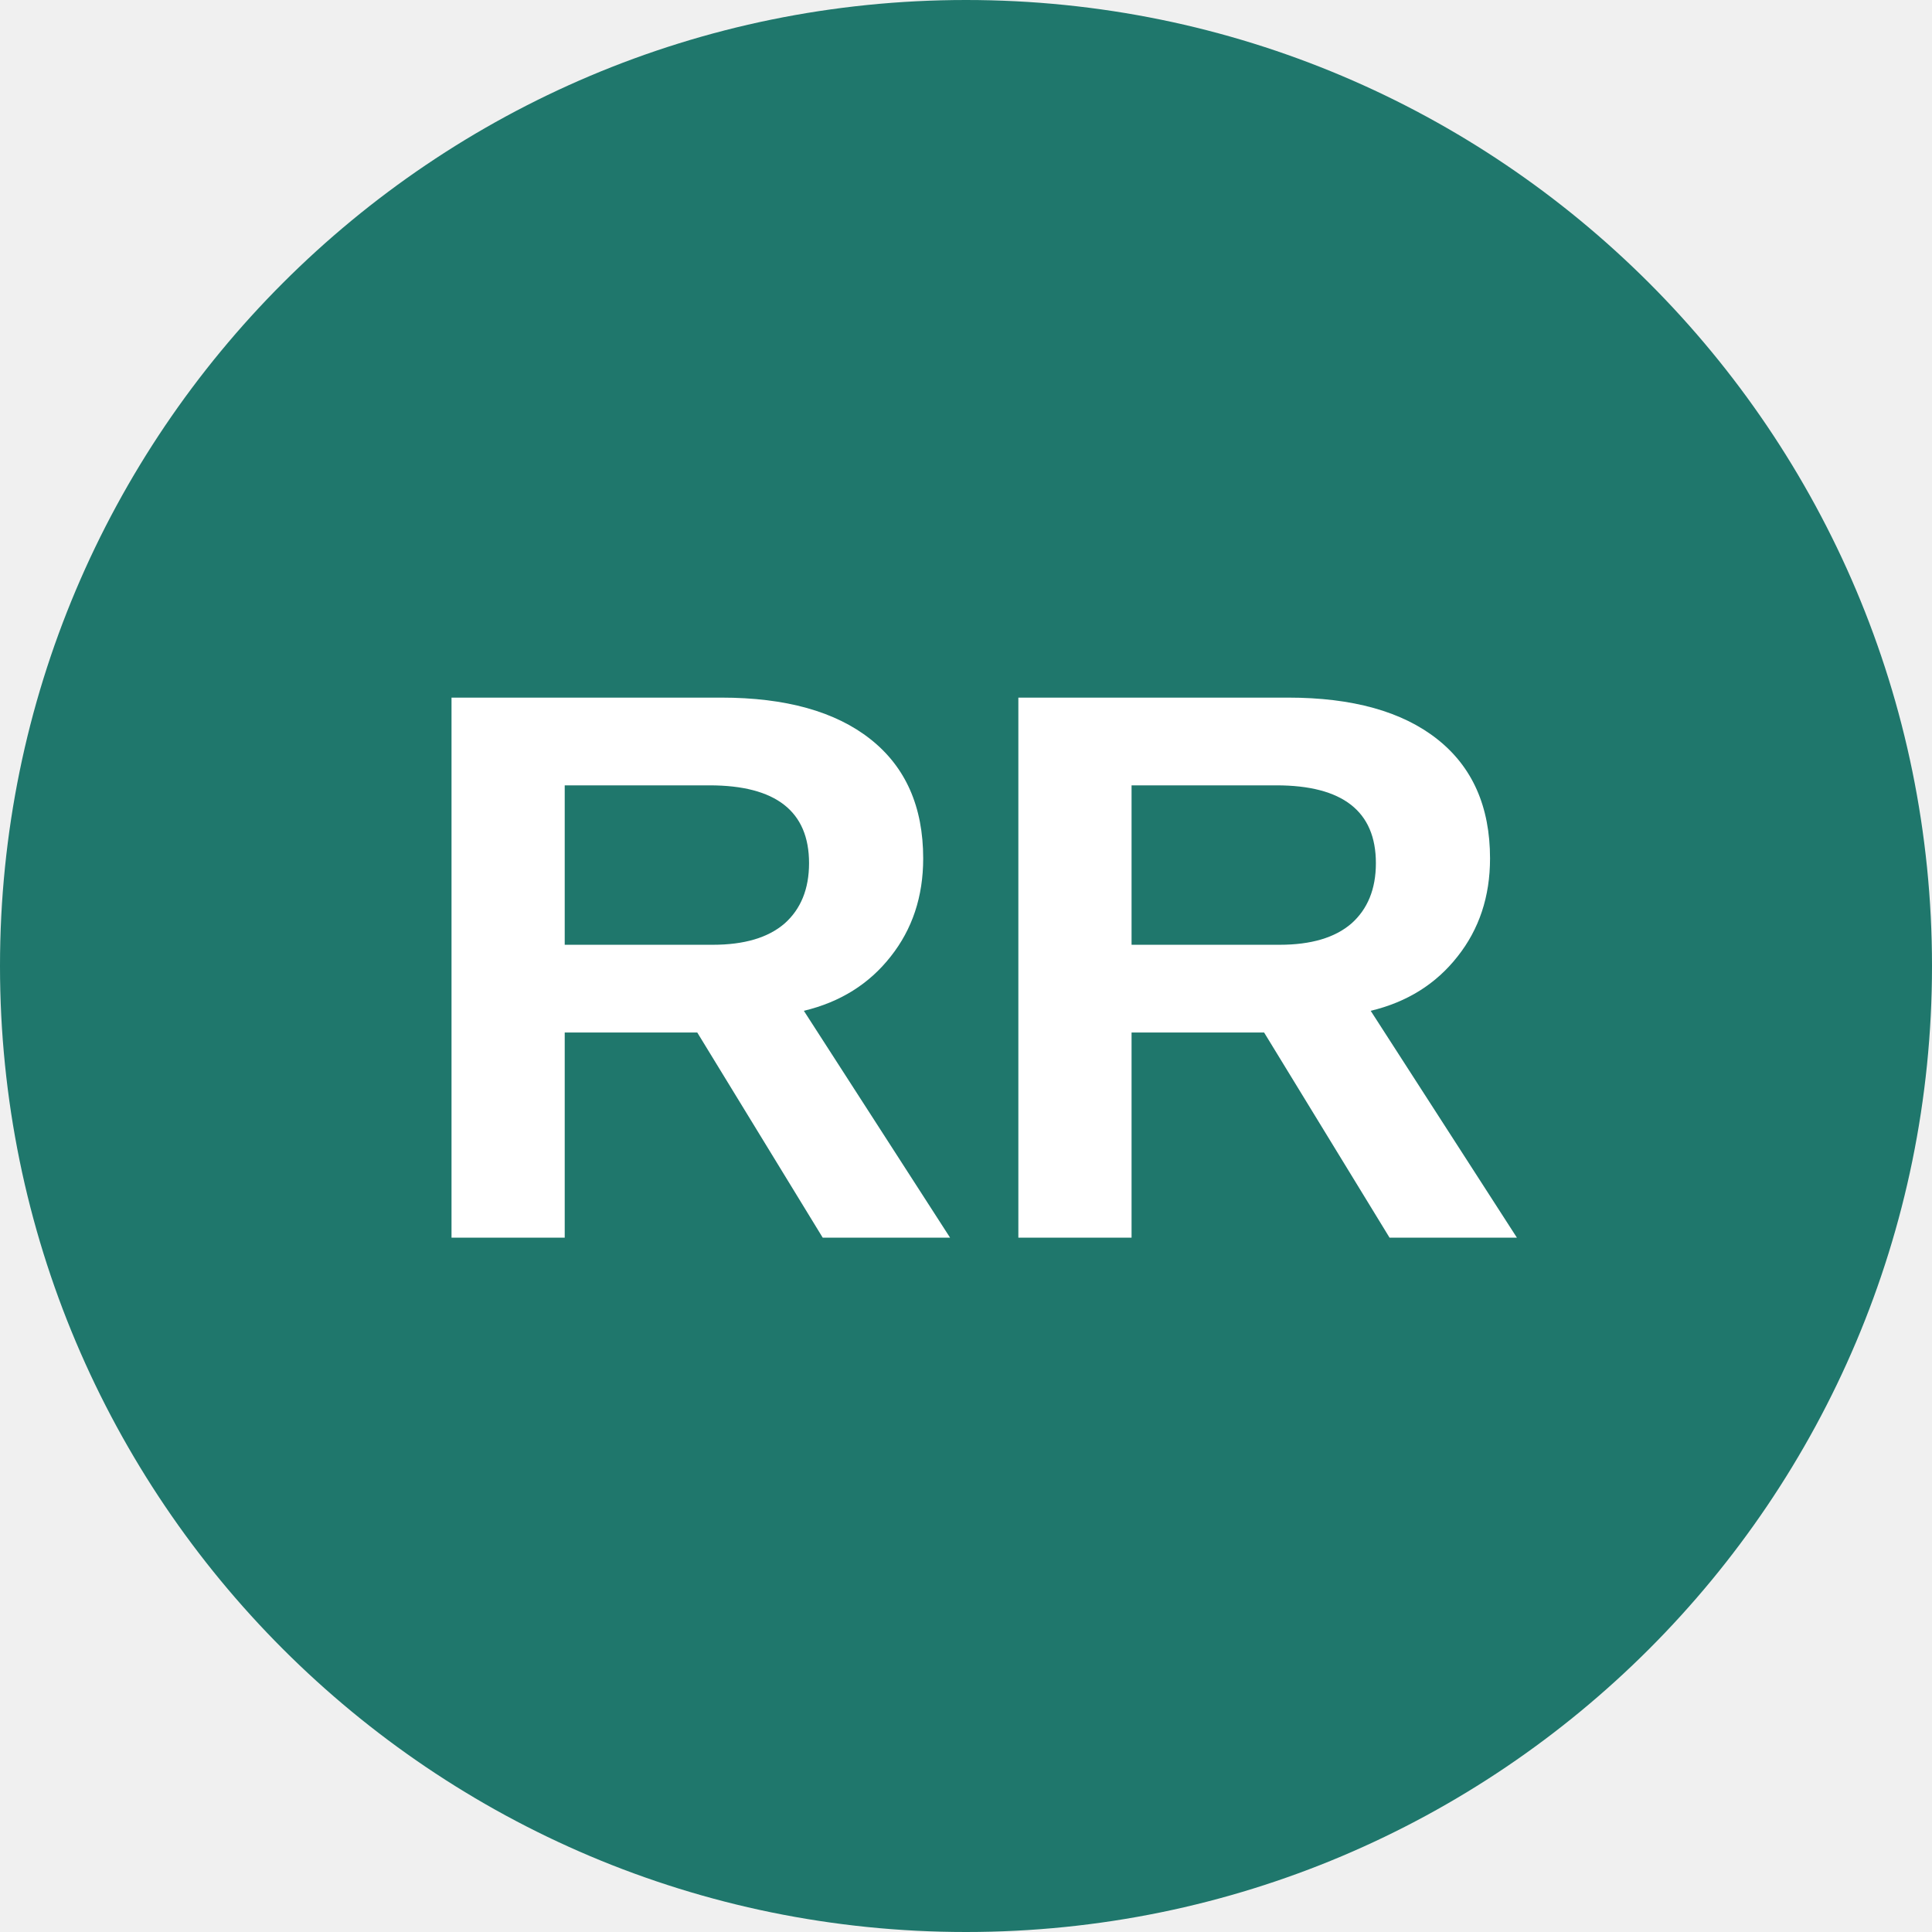
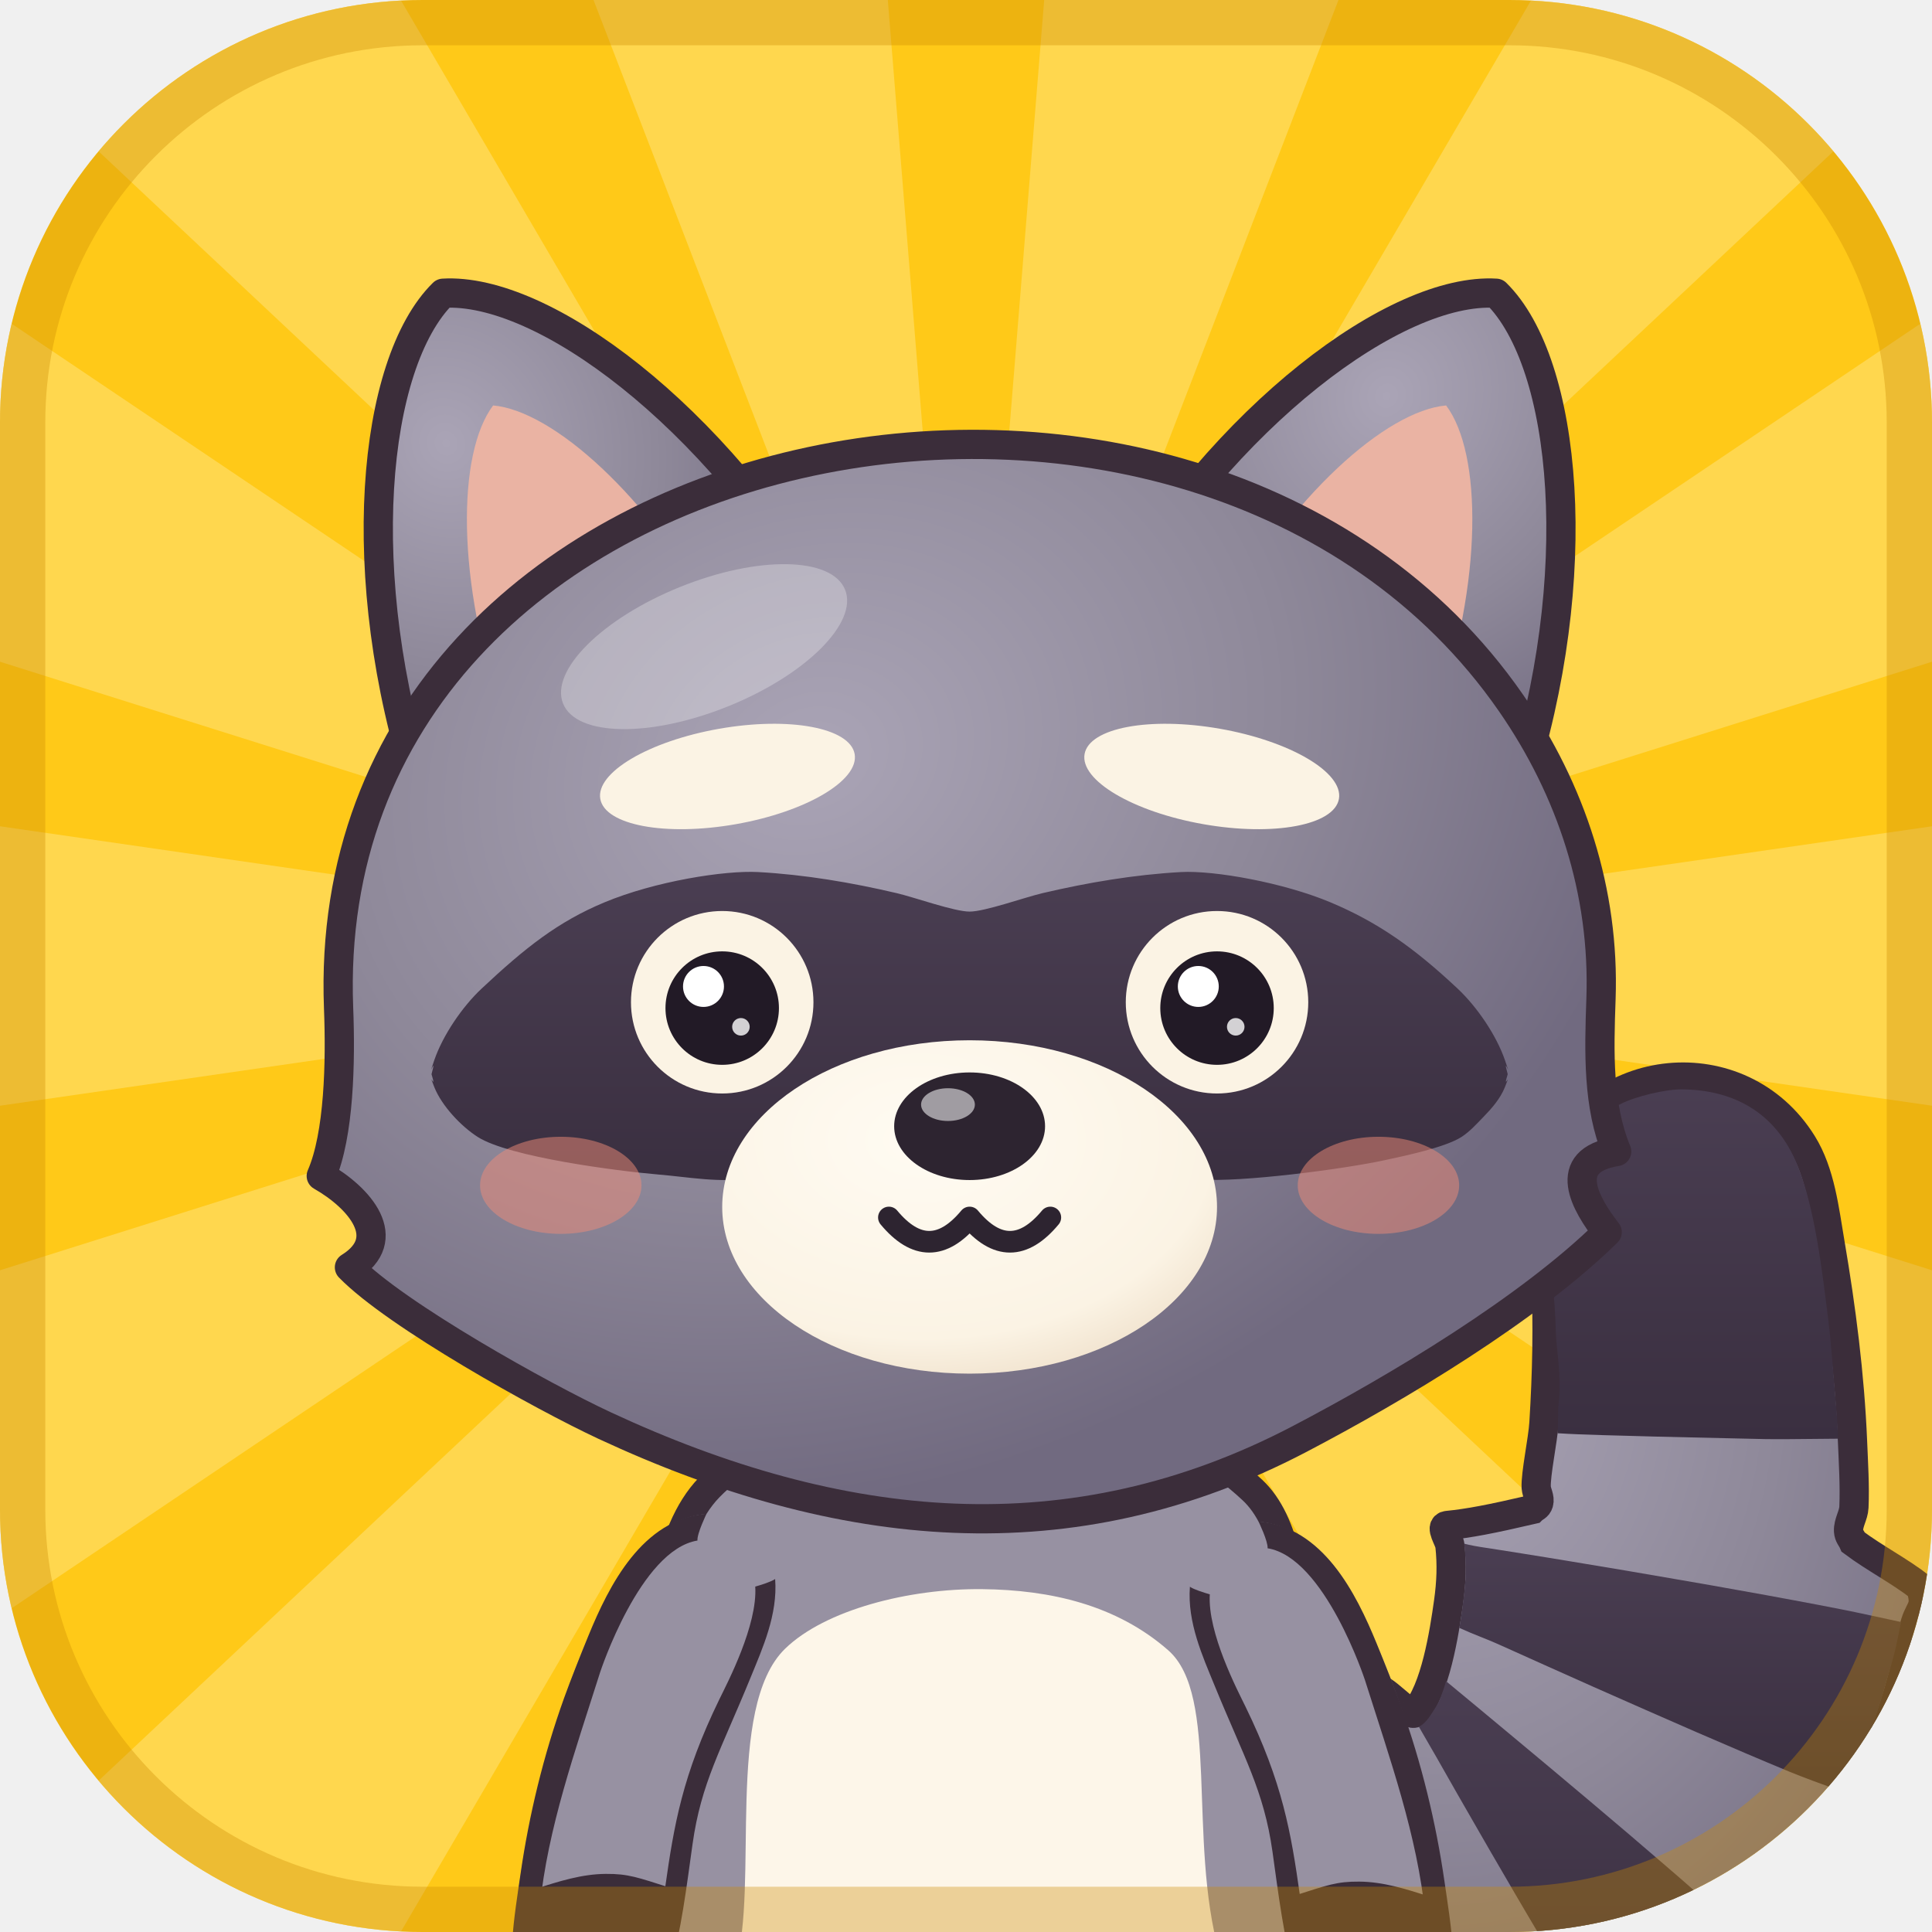
- <svg xmlns="http://www.w3.org/2000/svg" viewBox="0 0 64 64">
-   <circle cx="32" cy="32" r="32" fill="#1f776c" />
-   <text x="32" y="41" text-anchor="middle" font-family="system-ui, Segoe UI, Arial, sans-serif" font-size="26" font-weight="800" fill="#fff">RR</text>
+ <svg xmlns="http://www.w3.org/2000/svg" xmlns:xlink="http://www.w3.org/1999/xlink" width="512" height="512" viewBox="0 0 512 512">
+   <defs>
+     <clipPath id="tile">
+       <rect width="512" height="512" rx="112" />
+     </clipPath>
+   </defs>
+   <g clip-path="url(#tile)">
+     <rect width="512" height="512" fill="#ffc918" />
+     <path fill="#ffe27a" opacity="0.55" d="M256.0 256.0 L762.7 182.7 L762.7 329.3 Z" />
+     <path fill="#ffe27a" opacity="0.55" d="M256.0 256.0 L744.3 409.8 L680.8 541.9 Z" />
+     <path fill="#ffe27a" opacity="0.55" d="M256.0 256.0 L629.2 606.5 L514.6 697.9 Z" />
+     <path fill="#ffe27a" opacity="0.55" d="M256.0 256.0 L440.2 733.7 L297.3 766.3 Z" />
+     <path fill="#ffe27a" opacity="0.55" d="M256.0 256.0 L214.7 766.3 L71.8 733.7 Z" />
+     <path fill="#ffe27a" opacity="0.55" d="M256.0 256.0 L-2.6 697.9 L-117.2 606.5 Z" />
+     <path fill="#ffe27a" opacity="0.55" d="M256.0 256.0 L-168.8 541.9 L-232.3 409.8 Z" />
+     <path fill="#ffe27a" opacity="0.55" d="M256.0 256.0 L-250.7 329.3 L-250.7 182.7 Z" />
+     <path fill="#ffe27a" opacity="0.55" d="M256.0 256.0 L-232.3 102.2 L-168.8 -29.9 Z" />
+     <path fill="#ffe27a" opacity="0.55" d="M256.0 256.0 L-117.2 -94.5 L-2.6 -185.9 Z" />
+     <path fill="#ffe27a" opacity="0.55" d="M256.0 256.0 L71.8 -221.7 L214.7 -254.3 Z" />
+     <path fill="#ffe27a" opacity="0.55" d="M256.0 256.0 L297.3 -254.3 L440.2 -221.7 Z" />
+     <path fill="#ffe27a" opacity="0.55" d="M256.0 256.0 L514.6 -185.9 L629.2 -94.5 Z" />
+     <path fill="#ffe27a" opacity="0.55" d="M256.0 256.0 L680.8 -29.9 L744.3 102.2 Z" />
+     <g transform="translate(-54.00 3.50) scale(1.55)">
+       <defs id="defs12">
+         <linearGradient id="swatch25">
+           <stop style="stop-color:#7c7c7c;stop-opacity:1;" offset="0" id="stop25" />
+         </linearGradient>
+         <radialGradient id="rr-fur" cx="0.38" cy="0.3" r="0.8">
+           <stop offset="0" stop-color="#aaa4b6" id="stop1" />
+           <stop offset="0.55" stop-color="#8e8899" id="stop2" />
+           <stop offset="1" stop-color="#716a80" id="stop3" />
+         </radialGradient>
+         <radialGradient id="rr-cream" cx="0.4" cy="0.3" r="0.85">
+           <stop offset="0" stop-color="#fffbf2" id="stop4" />
+           <stop offset="0.7" stop-color="#fbf3e4" id="stop5" />
+           <stop offset="1" stop-color="#ead8c0" id="stop6" />
+         </radialGradient>
+         <linearGradient id="rr-mask" x1="0" y1="0" x2="0" y2="1">
+           <stop offset="0" stop-color="#4a3e52" id="stop7" />
+           <stop offset="1" stop-color="#3a2f40" id="stop8" />
+         </linearGradient>
+         <radialGradient id="rr-dark" cx="0.4" cy="0.3" r="0.8">
+           <stop offset="0" stop-color="#6f6879" id="stop11" />
+           <stop offset="1" stop-color="#5d5766" id="stop12" />
+         </radialGradient>
+         <radialGradient xlink:href="#rr-fur" id="radialGradient19" cx="159.225" cy="143.528" r="165.693" gradientTransform="matrix(0.2940056,0.6931576,-0.8473327,0.3593996,248.4156,-34.54751)" fx="159.225" fy="143.528" gradientUnits="userSpaceOnUse" />
+         <radialGradient xlink:href="#rr-fur" id="radialGradient32" cx="-10.401" cy="-21.4" r="69.339" gradientTransform="scale(0.9576168,1.044259)" fx="-10.401" fy="-21.4" gradientUnits="userSpaceOnUse" />
+         <radialGradient xlink:href="#rr-fur" id="radialGradient33" cx="-10.401" cy="-21.4" r="69.339" gradientTransform="scale(0.9576168,1.044259)" fx="-10.401" fy="-21.4" gradientUnits="userSpaceOnUse" />
+         <linearGradient xlink:href="#rr-mask" id="linearGradient33" x1="57.745" y1="283.209" x2="57.745" y2="381.705" gradientTransform="matrix(1.86928,0,0,0.5349653,0.6177819,-4.698832)" gradientUnits="userSpaceOnUse" />
+         <radialGradient xlink:href="#rr-cream" id="radialGradient34" cx="157.221" cy="240.489" r="59.026" gradientTransform="matrix(1.218282,0,0,0.8208282,0.6177819,-4.698832)" fx="157.221" fy="240.489" gradientUnits="userSpaceOnUse" />
+         <radialGradient xlink:href="#rr-fur" id="radialGradient35" cx="316.075" cy="206.665" r="120.575" gradientTransform="matrix(0.8867791,0,0,1.127677,0.5142593,-0.1714194)" fx="316.075" fy="206.665" gradientUnits="userSpaceOnUse" />
+         <radialGradient xlink:href="#rr-dark" id="radialGradient37" cx="170.667" cy="478.915" r="34.696" gradientTransform="matrix(1.314258,0,0,0.7608859,8.228152,7.199633)" fx="170.667" fy="478.915" gradientUnits="userSpaceOnUse" />
+         <radialGradient xlink:href="#rr-dark" id="radialGradient38" cx="125.014" cy="478.915" r="34.696" gradientTransform="matrix(1.314258,0,0,0.7608859,-9.256671,8.228152)" fx="125.014" fy="478.915" gradientUnits="userSpaceOnUse" />
+         <linearGradient xlink:href="#rr-mask" id="linearGradient2" x1="276.799" y1="285.838" x2="276.799" y2="346.654" gradientTransform="scale(1.002282,0.9977235)" gradientUnits="userSpaceOnUse" />
+         <linearGradient xlink:href="#rr-mask" id="linearGradient3" x1="212.525" y1="350.106" x2="212.525" y2="406.551" gradientTransform="scale(1.337961,0.7474062)" gradientUnits="userSpaceOnUse" />
+         <linearGradient xlink:href="#rr-mask" id="linearGradient4" x1="330.847" y1="166.804" x2="330.847" y2="221.026" gradientTransform="scale(0.9065523,1.10308)" gradientUnits="userSpaceOnUse" />
+         <radialGradient xlink:href="#rr-dark" id="radialGradient4" cx="361.6" cy="288.6" r="29.6" fx="361.6" fy="288.6" gradientUnits="userSpaceOnUse" />
+       </defs>
+       <g id="layer_tail">
+         <g id="tail">
+           <path id="tail_fur" d="m 230.014,345.629 c 0.26,0.89 -0.16,2.62 0.95,3.21 1.25,0.67 3.08,-1.56 4.22,   -1.86 1.43,-0.39 3.84,0.63 5.28,0.92 11.02,2.23 22.18,4.061 33.47,3.95 21.187,-0.208   37.633,-2.802 57.046,-10.029 2.957,-1.101 17.405,-10.64 14.671,-12.279   -11.419,-6.846 5.452,-20.497 10.322,-32.612 2.653,-6.599 4.65,-13.38 6,-20.36   0.8,-4.1 2.51,-3.46 1.24,-7.44 -3.65,-2.84 -7.79,-4.93 -11.5,-7.7 -0.31,-0.72 -0.77,-1.07   -0.82,-1.92 -0.07,-1.42 0.86,-2.67 0.92,-4.08 0.16,-3.71 -0.09,-7.52 -0.24,-11.23 -0.47,   -11.31 -1.94,-22.73 -3.84,-33.88 -0.97,-5.67 -1.65,-12.06 -4.74,-17.03 -10.52,-16.95 -35.87,   -14.52 -42.92,4.14 -2.24,5.94 -1.21,12.25 -0.93,18.41 0.38,8.43 0.2,16.79 -0.33,25.22 -0.17,   2.85 -1.45,8.79 -1.32,11.01 0.06,0.87 0.68,1.77 0.42,2.65 -0.19,0.66 -0.67,0.68 -1.1,1.11   -7.138,1.658 -10.817,2.363 -14.536,2.734 -1.327,0.132 0.353,2.417 0.464,   3.451 0.352,3.269 0.239,6.247 -0.237,9.659 -0.722,5.172 -2.251,15.064   -5.761,18.903 -0.874,0.956 -5.96,-5.161 -6.723,-3.935 -1.362,2.19   -6.225,5.332 -8.364,7.142 -6.657,5.633 -7.093,10.366 -15.523,11.526 -1.24,   0.17 -5.9,1.03 -6.79,0.46 -0.75,-0.47 -1.78,-3.03 -2.87,-2.66 -1.05,0.35 -1.1,2.2 -1.46,2.92   -0.15,0.85 -0.38,1.69 -0.54,2.53 -0.22,1.16 -0.43,2.32 -0.62,3.47 -0.23,1.4 -0.45,2.79 -0.67,   4.18 -0.23,1.55 -0.46,3.1 -0.67,4.65 -0.23,1.63 -0.45,3.26 -0.66,4.9 -0.21,1.63 -0.42,3.26   -0.61,4.89 -0.18,1.56 -0.36,3.11 -0.52,4.67 -0.14,1.4 -0.28,2.81 -0.4,4.21 -0.1,1.17 -0.19,   2.34 -0.25,3.51 -0.04,0.86 0,1.73 -0.06,2.59 z" style="fill:url(#radialGradient35);stroke:#3b2d3a;stroke-width:5;stroke-dasharray:none;   stroke-opacity:1" />
+           <path id="tail_ring_1" d="m 309.017,345.865 c 3.897,-0.701 6.613,-1.111 11.231,-2.936 1.246,   -0.492 10.175,-3.075 11.313,-3.905 2.07,-1.509 2.415,-1.594 6.824,-4.385   -1.352,-1.729 -3.483,-4.111 -6.3,-6.704 -1.56,-1.43 -4.854,-4.554 -6.444,   -5.954 -1.91,-1.7 -3.84,-3.37 -5.78,-5.04 -2.16,-1.87 -4.32,-3.72 -6.49,-5.57 -2.28,-1.94   -4.57,-3.88 -6.86,-5.81 -2.29,-1.93 -4.58,-3.86 -6.88,-5.78 -2.19,-1.83 -4.38,-3.66 -6.57,   -5.48 -1.96,-1.64 -3.93,-3.28 -5.9,-4.91 -1.63,-1.35 -3.445,-2.852 -5.075,-4.202   -0.715,2.32 -1.169,3.573 -1.915,4.662 -0.625,0.912 -1.359,2.419 -2.739,   3.127 0.94,1.65 2.189,3.773 3.129,5.423 1.13,1.99 2.26,3.97 3.39,5.96 1.26,2.2 2.53,   4.41 3.8,6.61 1.33,2.31 2.66,4.62 4.01,6.92 1.34,2.31 2.68,4.61 4.04,6.91 1.29,2.19 2.58,4.38   3.89,6.55 1.17,1.96 2.35,3.92 3.55,5.86 1,1.62 2,3.23 3.03,4.83 0.76,1.17 1.784,2.778   2.747,3.825 z" style="fill:url(#linearGradient2)" />
+           <path id="tail_ring_2" d="m 352.443,299.143 c 1.276,-2.495 3.532,-9.152 4.206,-11.453 2.61,   -8.912 2.079,-7.198 3.223,-12.623 -2.29,-0.5 -7.742,-1.687 -10.042,-2.137   -2.77,-0.55 -5.55,-1.07 -8.32,-1.59 -3.09,-0.58 -6.19,-1.14 -9.28,-1.69 -3.26,-0.59 -6.51,   -1.16 -9.77,-1.72 -3.25,-0.57 -6.51,-1.13 -9.77,-1.68 -3.1,-0.52 -6.2,-1.04 -9.31,-1.55 -2.79,   -0.46 -5.57,-0.92 -8.36,-1.36 -2.32,-0.37 -4.64,-0.74 -6.96,-1.09 -1.68,-0.26 -2.885,   -0.579 -2.885,-0.579 0,0 0.503,3.756 0.106,7.519 -0.268,2.535 -0.607,   5.052 -0.931,6.881 2.712,1.24 4.346,1.743 7.01,2.949 2.51,1.13 5.01,2.26   7.52,3.38 2.79,1.25 5.58,2.5 8.37,3.74 2.93,1.3 5.87,2.6 8.81,3.89 2.93,1.29 5.88,2.58 8.82,   3.86 2.8,1.21 5.61,2.42 8.42,3.62 2.52,1.07 5.05,2.14 7.59,3.19 2.11,0.87 5.876,2.258   8.458,3.159 0.958,-1.287 1.819,-2.222 3.095,-4.716 z" style="fill:url(#linearGradient3)" />
+           <path id="tail_ring_3" d="m 348.657,236.786 c -0.23,-2.566 -0.786,-9.869 -1.186,-13.029   -1.03,-8.22 -2.367,-20.269 -5.697,-27.679 -3.67,-8.17 -10.574,-12.03 -19.444,   -12.08 -2.79,-0.01 -7.854,1.185 -10.494,2.539 -3.771,1.934 -5.759,4.049   -7.963,7.66 -6.211,10.175 -3.294,19.61 -3.034,31.1 0.07,3.16 1.04,   7.678 0.488,12.36 -0.2,1.7 -0.05,3.516 -0.187,5.131 4.419,0.293   11.757,0.417 13.297,0.477 1.87,0.08 16.854,0.397 18.724,0.447 5.978,0.172   6.687,0.075 15.924,0.01 -0.082,-2.373 -0.051,-2.719 -0.428,-6.937 z" style="fill:url(#linearGradient4)" />
+         </g>
+       </g>
+       <g id="layer_body">
+         <ellipse id="foot_left" cx="160.743" cy="379.228" rx="25" ry="13" fill="url(#rr-dark)" stroke="#3b2d3a" stroke-width="7" style="fill:url(#radialGradient38);stroke-width:4.8;stroke-dasharray:none" />
+         <ellipse id="foot_right" cx="238.228" cy="378.2" rx="25" ry="13" fill="url(#rr-dark)" stroke="#3b2d3a" stroke-width="7" style="fill:url(#radialGradient37);stroke-width:4.8;stroke-dasharray:none" />
+         <path style="fill:#9791a2;fill-opacity:1;stroke:#3b2d3a;stroke-width:4.851;   stroke-dasharray:none;stroke-opacity:1" d="m 203.822,236.696 c -17.792,-0.198 -38.092,5.384 -47.747,15.383   -14.698,15.222 -6.258,61.453 -12.051,81.815 -9.103,31.995 13.782,36.428   30.463,41.87 16.682,5.442 42.074,3.903 57.703,0 23.174,-5.787 37.555,   -12.87 29.174,-44.959 -6.835,-26.17 -1.524,-58.061 -8.787,-73.215 -0.966,   -2.016 -2.155,-3.736 -3.624,-5.107 -12.515,-11.676 -28.478,-15.601   -45.131,-15.787 z" id="path22" />
+         <path style="fill:#fdf6e9;fill-opacity:1;stroke:#3b2d3a;stroke-width:0;stroke-dasharray:none;   stroke-dashoffset:24.92;stroke-opacity:1;paint-order:normal" d="m 202.745,269.444 c -12.546,-0.131 -26.86,3.562 -33.668,10.179   -10.364,10.072 -4.413,40.663 -8.497,54.136 -6.419,21.171 9.718,24.104   21.481,27.705 11.763,3.601 29.668,2.582 40.688,0 16.341,-3.829 26.481,   -8.516 20.571,-29.749 -5.461,-19.62 0.073,-44.1 -8.751,-51.825 -8.825,   -7.726 -20.081,-10.323 -31.823,-10.446 z" id="path22-8" />
+       </g>
+       <g id="layer_arms">
+         <g id="g38" transform="matrix(1.022369,0.03214658,0.1262452,1.213321,-35.88122,-68.41777)">
+           <path id="arm_left-8" d="m 258.617,264.643 c 19.137,-2.104 52.388,4.05 68.406,12.61   12.156,6.504 8.244,21.636 -5.837,24.165 -6.61,1.188 -11.928,-1.457   -17.708,-3.389 -24.237,-8.119 -28.153,-3.99 -47.724,-6.718 -2.282,-0.316   -4.521,-1.147 -6.402,-2.218 -13.987,-7.969 -5.8,-22.789 9.265,-24.45 z" style="fill:#9791a2;fill-opacity:1;stroke:#3b2d3a;stroke-width:0;stroke-linejoin:round;   stroke-dasharray:none" transform="matrix(0.3356991,0.7329324,-0.9277624,0.3837087,419.0349,-21.07297)" />
+           <path style="fill:#3b2d3a;fill-opacity:1;stroke:#3b2d3a;stroke-width:0.34;   stroke-dasharray:none;stroke-dashoffset:24.92;stroke-opacity:1;paint-order:normal" d="m 330.849,291.499 c 1.394,-3.936 0.066,-8.056 -3.46,-10.735   -2.099,-1.594 -6.424,-3.526 -12.994,-5.852 -3.158,3.261 -5.906,6.225   -7.674,9.809 -1.694,3.433 -1.819,5.121 -2.643,10.858 4.409,1.529 8.707,   3.442 13.562,3.814 5.664,0.212 11.434,-2.881 13.21,-7.895 z" id="path52-8" transform="matrix(0.3356991,0.7329324,-0.9277624,0.3837087,419.0349,-21.07297)" />
+           <path style="fill:#3b2d3a;fill-opacity:1" d="m 243.641,273.314 c 5.62,-9.487 18.276,-9.653 27.564,-9.076   3.149,0.195 8.252,0.563 11.389,0.896 10.471,1.111 20.718,3.36 30.184,   6.359 3.008,0.953 7.915,2.436 10.813,3.676 6.078,2.6 11.297,6.972   10.674,14.38 -1.066,8.307 -9.291,13.04 -17.188,12.251 -7.388,-1.271   -14.751,-3.826 -21.582,-6.02 -10.067,-3.233 -16.544,-2.624 -30,-3.475   -5.267,-0.333 -11.656,-0.482 -16.922,-3.555 0.757,-0.439 1.975,-1.747   2.645,-2.498 5.75,3.235 16.799,2.885 19.924,2.875 14.547,-0.043 22.83,   2.389 33.045,5.663 0,0 10.84,3.675 13.001,4.046 7.042,1.206 13.149,   -5.049 13.657,-8.095 1.565,-9.384 -7.458,-11.211 -14.237,-13.758 -12.743,   -4.691 -26.719,-6.192 -40.634,-8.218 0,0 -21.84,-2.957 -27.537,5.163   -1.019,-0.602 -4.767,-0.596 -4.767,-0.596 z" id="path1-2" transform="matrix(0.3356991,0.7329324,-0.9277624,0.3837087,419.0349,-21.07297)" />
+         </g>
+         <g id="g38-4" transform="matrix(-1.022369,0.03214658,-0.1262452,1.213321,441.5321,-69.73861)">
+           <path id="arm_left-8-8" d="m 258.617,264.643 c 19.137,-2.104 52.388,4.05 68.406,12.61   12.156,6.504 8.244,21.636 -5.837,24.165 -6.61,1.188 -11.928,-1.457   -17.708,-3.389 -24.237,-8.119 -28.153,-3.99 -47.724,-6.718 -2.282,-0.316   -4.521,-1.147 -6.402,-2.218 -13.987,-7.969 -5.8,-22.789 9.265,-24.45 z" style="fill:#9791a2;fill-opacity:1;stroke:#3b2d3a;stroke-width:0;stroke-linejoin:round;   stroke-dasharray:none" transform="matrix(0.3356991,0.7329324,-0.9277624,0.3837087,419.0349,-21.07297)" />
+           <path style="fill:#3b2d3a;fill-opacity:1;stroke:#3b2d3a;stroke-width:0.34;   stroke-dasharray:none;stroke-dashoffset:24.92;stroke-opacity:1;paint-order:normal" d="m 330.849,291.499 c 1.394,-3.936 0.066,-8.056 -3.46,-10.735   -2.099,-1.594 -6.424,-3.526 -12.994,-5.852 -3.158,3.261 -5.906,6.225   -7.674,9.809 -1.694,3.433 -1.819,5.121 -2.643,10.858 4.409,1.529 8.707,   3.442 13.562,3.814 5.664,0.212 11.434,-2.881 13.21,-7.895 z" id="path52-8-8" transform="matrix(0.3356991,0.7329324,-0.9277624,0.3837087,419.0349,-21.07297)" />
+           <path style="fill:#3b2d3a;fill-opacity:1" d="m 243.641,273.314 c 5.62,-9.487 18.276,-9.653 27.564,-9.076   3.149,0.195 8.252,0.563 11.389,0.896 10.471,1.111 20.718,3.36 30.184,   6.359 3.008,0.953 7.915,2.436 10.813,3.676 6.078,2.6 11.297,6.972   10.674,14.38 -1.066,8.307 -9.291,13.04 -17.188,12.251 -7.388,-1.271   -14.751,-3.826 -21.582,-6.02 -10.067,-3.233 -16.544,-2.624 -30,-3.475   -5.267,-0.333 -11.656,-0.482 -16.922,-3.555 0.757,-0.439 1.975,-1.747   2.645,-2.498 5.75,3.235 16.799,2.885 19.924,2.875 14.547,-0.043 22.83,   2.389 33.045,5.663 0,0 10.84,3.675 13.001,4.046 7.042,1.206 13.149,   -5.049 13.657,-8.095 1.565,-9.384 -7.458,-11.211 -14.237,-13.758 -12.743,   -4.691 -26.719,-6.192 -40.634,-8.218 0,0 -21.84,-2.957 -27.537,5.163   -1.019,-0.602 -4.767,-0.596 -4.767,-0.596 z" id="path1-2-2" transform="matrix(0.3356991,0.7329324,-0.9277624,0.3837087,419.0349,-21.07297)" />
+         </g>
+       </g>
+       <g id="layer_head">
+         <g id="ear_left" transform="rotate(-24,276.1348,-259.2456)">
+           <path id="ear_left_outer" d="m -38,30 c 4,-38 22,-70 38,-76 16,6 34,38 38,76 -24,10 -52,10 -76,0 z" fill="url(#rr-fur)" stroke="#3b2d3a" stroke-width="7" stroke-linejoin="round" stroke-linecap="round" style="fill:url(#radialGradient32);stroke-width:5;stroke-dasharray:none" />
+           <path id="ear_left_inner" d="M -20,24 C -18,0 -9,-20 0,-25 9,-20 18,0 20,24 8,30 -8,30 -20,24 Z" fill="#eab3a3" />
+         </g>
+         <g id="ear_right" transform="rotate(24,-75.51698,684.5869)">
+           <path id="ear_right_outer" d="m -38,30 c 4,-38 22,-70 38,-76 16,6 34,38 38,76 -24,10 -52,10 -76,0 z" fill="url(#rr-fur)" stroke="#3b2d3a" stroke-width="7" stroke-linejoin="round" stroke-linecap="round" style="fill:url(#radialGradient33);stroke-width:5;stroke-dasharray:none" />
+           <path id="ear_right_inner" d="M -20,24 C -18,0 -9,-20 0,-25 9,-20 18,0 20,24 8,30 -8,30 -20,24 Z" fill="#eab3a3" />
+         </g>
+         <path id="head" d="m 311.248,194.621 c -9.77,1.56 -5.273,9.08 -1.621,13.786 -13.26,   13.07 -35.779,26.565 -52.589,35.365 -39.13,20.49 -78.661,16.391 -118.797,   -2.284 -10.698,-4.978 -35.697,-18.907 -43.657,-27.067 7.844,-4.871   1.743,-11.885 -4.818,-15.619 3.072,-7.032 3.322,-19.55 2.962,-28.71 -3.91,   -101.03 146.82,-129.56 200.44,-52.18 10.35,14.94 16.04,32.34 15.4,50.58   -0.33,9.24 -0.563,18.278 2.681,26.129 z" style="fill:url(#radialGradient19);stroke:#3b2d3a;stroke-width:5;stroke-linecap:round;   stroke-linejoin:round;stroke-dasharray:none" />
+         <ellipse id="head_shine" cx="103.345" cy="158.561" rx="26" ry="11" fill="#ffffff" opacity="0.28" transform="rotate(-22)" />
+       </g>
+       <g id="layer_face">
+         <ellipse id="brow_left" cx="134.138" cy="156.166" rx="22.08" ry="8.28" transform="rotate(-10)" fill="#fbf3e4" />
+         <ellipse id="brow_right" cx="261.002" cy="86.493" rx="22.08" ry="8.28" transform="rotate(10)" fill="#fbf3e4" />
+         <path id="mask" d="m 108.618,181.401 c 1.04,-3.83 -0.95,1.71 0.48,-2.42 1.47,-4.26 4.77,-9.1 8.07,   -12.2 7.49,-7.03 13.097,-11.455 20.988,-14.748 8.706,-3.633 20.612,-5.502   26.312,-5.192 7.96,0.44 15.95,1.79 23.7,3.61 3.1,0.73 9.83,3.15 12.45,3.15 2.62,0 9.35,   -2.42 12.45,-3.15 7.75,-1.82 15.74,-3.17 23.7,-3.61 5.7,-0.31 17.564,1.816 25.585,   5.192 8.065,3.395 14.225,7.718 21.715,14.748 3.3,3.1 6.6,7.94 8.07,12.2 1.43,   4.13 -0.56,-1.41 0.48,2.42 -0.99,3.23 0.84,-1.06 -0.48,2.22 -0.79,1.98 -2.27,3.65 -3.73,5.15   -1.13,1.17 -2.32,2.48 -3.69,3.36 -2.83,1.81 -9.69,3.22 -13.12,3.97 -7.08,1.54 -24.64,3.83   -31.58,3.3 -6.36,-0.48 -12.92,-2.91 -19.04,-4.62 -3.83,-1.06 -18.26,-6.01 -21.02,-5.75 -3.26,   0.32 -6.69,1.97 -9.84,2.91 -8.85,2.61 -17.85,5.56 -26.95,7.2 -5.07,0.92 -10.71,-0.17   -15.8,-0.59 -6.87,-0.58 -25.48,-2.98 -30.85,-6.42 -2.88,-1.84 -6.15,-5.33 -7.42,-8.51   -1.32,-3.28 0.51,1.01 -0.48,-2.22 z" style="fill:url(#linearGradient33)" />
+         <g id="eye_left" transform="translate(0.6177819,-4.698832)">
+           <circle id="eye_left_white" cx="157.7" cy="173.8" fill="#fbf3e4" r="15.6" />
+           <circle id="eye_left_pupil" cx="157.7" cy="174.8" fill="#221a26" r="9.7" />
+           <circle id="eye_left_shine" cx="154.5" cy="171.1" fill="#ffffff" r="3.5" />
+           <circle id="eye_left_sparkle" cx="160.9" cy="178" fill="#ffffff" opacity="0.8" r="1.5" />
+         </g>
+         <g id="eye_right" transform="translate(0.6177819,-4.698832)">
+           <circle id="eye_right_white" cx="242.3" cy="173.8" fill="#fbf3e4" r="15.6" />
+           <circle id="eye_right_pupil" cx="242.3" cy="174.8" fill="#221a26" r="9.7" />
+           <circle id="eye_right_shine" cx="239.1" cy="171.1" fill="#ffffff" r="3.5" />
+           <circle id="eye_right_sparkle" cx="245.5" cy="178" fill="#ffffff" opacity="0.8" r="1.5" />
+         </g>
+         <ellipse id="blush_left" cx="130.718" cy="200.401" rx="13.8" ry="8.3" fill="#f08c78" opacity="0.5" />
+         <ellipse id="blush_right" cx="270.518" cy="200.401" rx="13.8" ry="8.3" fill="#f08c78" opacity="0.5" style="fill:#f08c78;fill-opacity:1" />
+         <ellipse id="muzzle" cx="200.618" cy="204.101" rx="42.3" ry="28.5" fill="url(#rr-cream)" style="fill:url(#radialGradient34)" />
+         <g id="nose" transform="translate(0.6177819,-4.698832)">
+           <ellipse id="nose_shape" cx="200" cy="195" rx="12.9" ry="9.2" fill="#2d2430" />
+           <ellipse id="nose_shine" cx="196.3" cy="191.3" rx="4.6" ry="2.8" fill="#ffffff" opacity="0.55" />
+         </g>
+         <path id="mouth" d="m 186.818,205.901 q 6.9,8.3 13.8,0 6.9,8.3 13.8,0" fill="none" stroke="#2d2430" stroke-width="3.7" stroke-linecap="round" stroke-linejoin="round" />
+       </g>
+       <g id="layer_expressions" style="display:none">
+         <path id="eye_left_closed" d="m 146.7,172.9 q 11,10.1 22,0" fill="none" stroke="#fbf3e4" stroke-width="5" stroke-linecap="round" />
+         <path id="eye_right_closed" d="m 231.3,172.9 q 11,10.1 22,0" fill="none" stroke="#fbf3e4" stroke-width="5" stroke-linecap="round" />
+         <path id="eye_left_happy" d="m 146.7,178.4 q 11,-16.5 22,0" fill="none" stroke="#fbf3e4" stroke-width="5.5" stroke-linecap="round" />
+         <path id="eye_right_happy" d="m 231.3,178.4 q 11,-16.5 22,0" fill="none" stroke="#fbf3e4" stroke-width="5.5" stroke-linecap="round" />
+         <g id="mouth_talk">
+           <path id="mouth_talk_shape" d="m 190.5,211.5 q 9.5,14.5 19,0 z" fill="#6b2f36" stroke="#2d2430" stroke-width="2.8" stroke-linejoin="round" />
+           <ellipse id="mouth_talk_tongue" cx="200" cy="217.6" rx="4.5" ry="2.6" fill="#e9801f" />
+         </g>
+         <g id="mouth_happy">
+           <path id="mouth_happy_shape" d="m 186.2,208.8 q 13.8,20.2 27.6,0 z" fill="#6b2f36" stroke="#2d2430" stroke-width="2.8" stroke-linejoin="round" />
+           <ellipse id="mouth_happy_tongue" cx="200" cy="218.9" rx="6.4" ry="3.7" fill="#e9801f" />
+         </g>
+         <ellipse id="mouth_o" cx="200" cy="215.2" rx="4.6" ry="5.5" fill="#6b2f36" />
+       </g>
+       <g id="layer_poses" style="display:none">
+         <g id="arm_right_point">
+           <path id="arm_right_point_arm" d="m 252.07,303.36 c 24.6,5.71 71.7,6.76 97.73,6.5 10.87,-0.11 30.09,1.55 28.97,-14.76   -0.91,-13.16 -13.83,-12.5 -23.52,-12.32 -23.29,0.41 -46.55,-0.42 -69.74,-2.61 -7.81,-0.73   -28.29,-4.82 -34.62,-3.3 -14.82,3.55 -12.42,23.34 1.18,26.49 z" style="fill:#857f91;stroke:#3b2d3a;stroke-width:7;stroke-linejoin:round" />
+           <path id="arm_right_point_finger" d="m 371.86,304.64 c 4.25,0.75 18.2,1.69 21.49,-0.15 6.01,-3.37 5.33,-13.21 -1.61,   -15.05 -4.23,-1.13 -20.4,-2.09 -23.71,-0.1 -7.4,4.46 -3.51,14 3.83,15.3 z" style="fill:#5d5766;stroke:#3b2d3a;stroke-width:5.5;stroke-linejoin:round" />
+           <circle id="arm_right_point_paw" cx="365.3" cy="296" r="15" fill="url(#rr-dark)" stroke="#3b2d3a" stroke-width="7" style="fill:url(#radialGradient4)" />
+         </g>
+       </g>
+     </g>
+   </g>
+   <rect x="6" y="6" width="500" height="500" rx="106" fill="none" stroke="#cc8a00" stroke-opacity="0.35" stroke-width="12" />
</svg>
